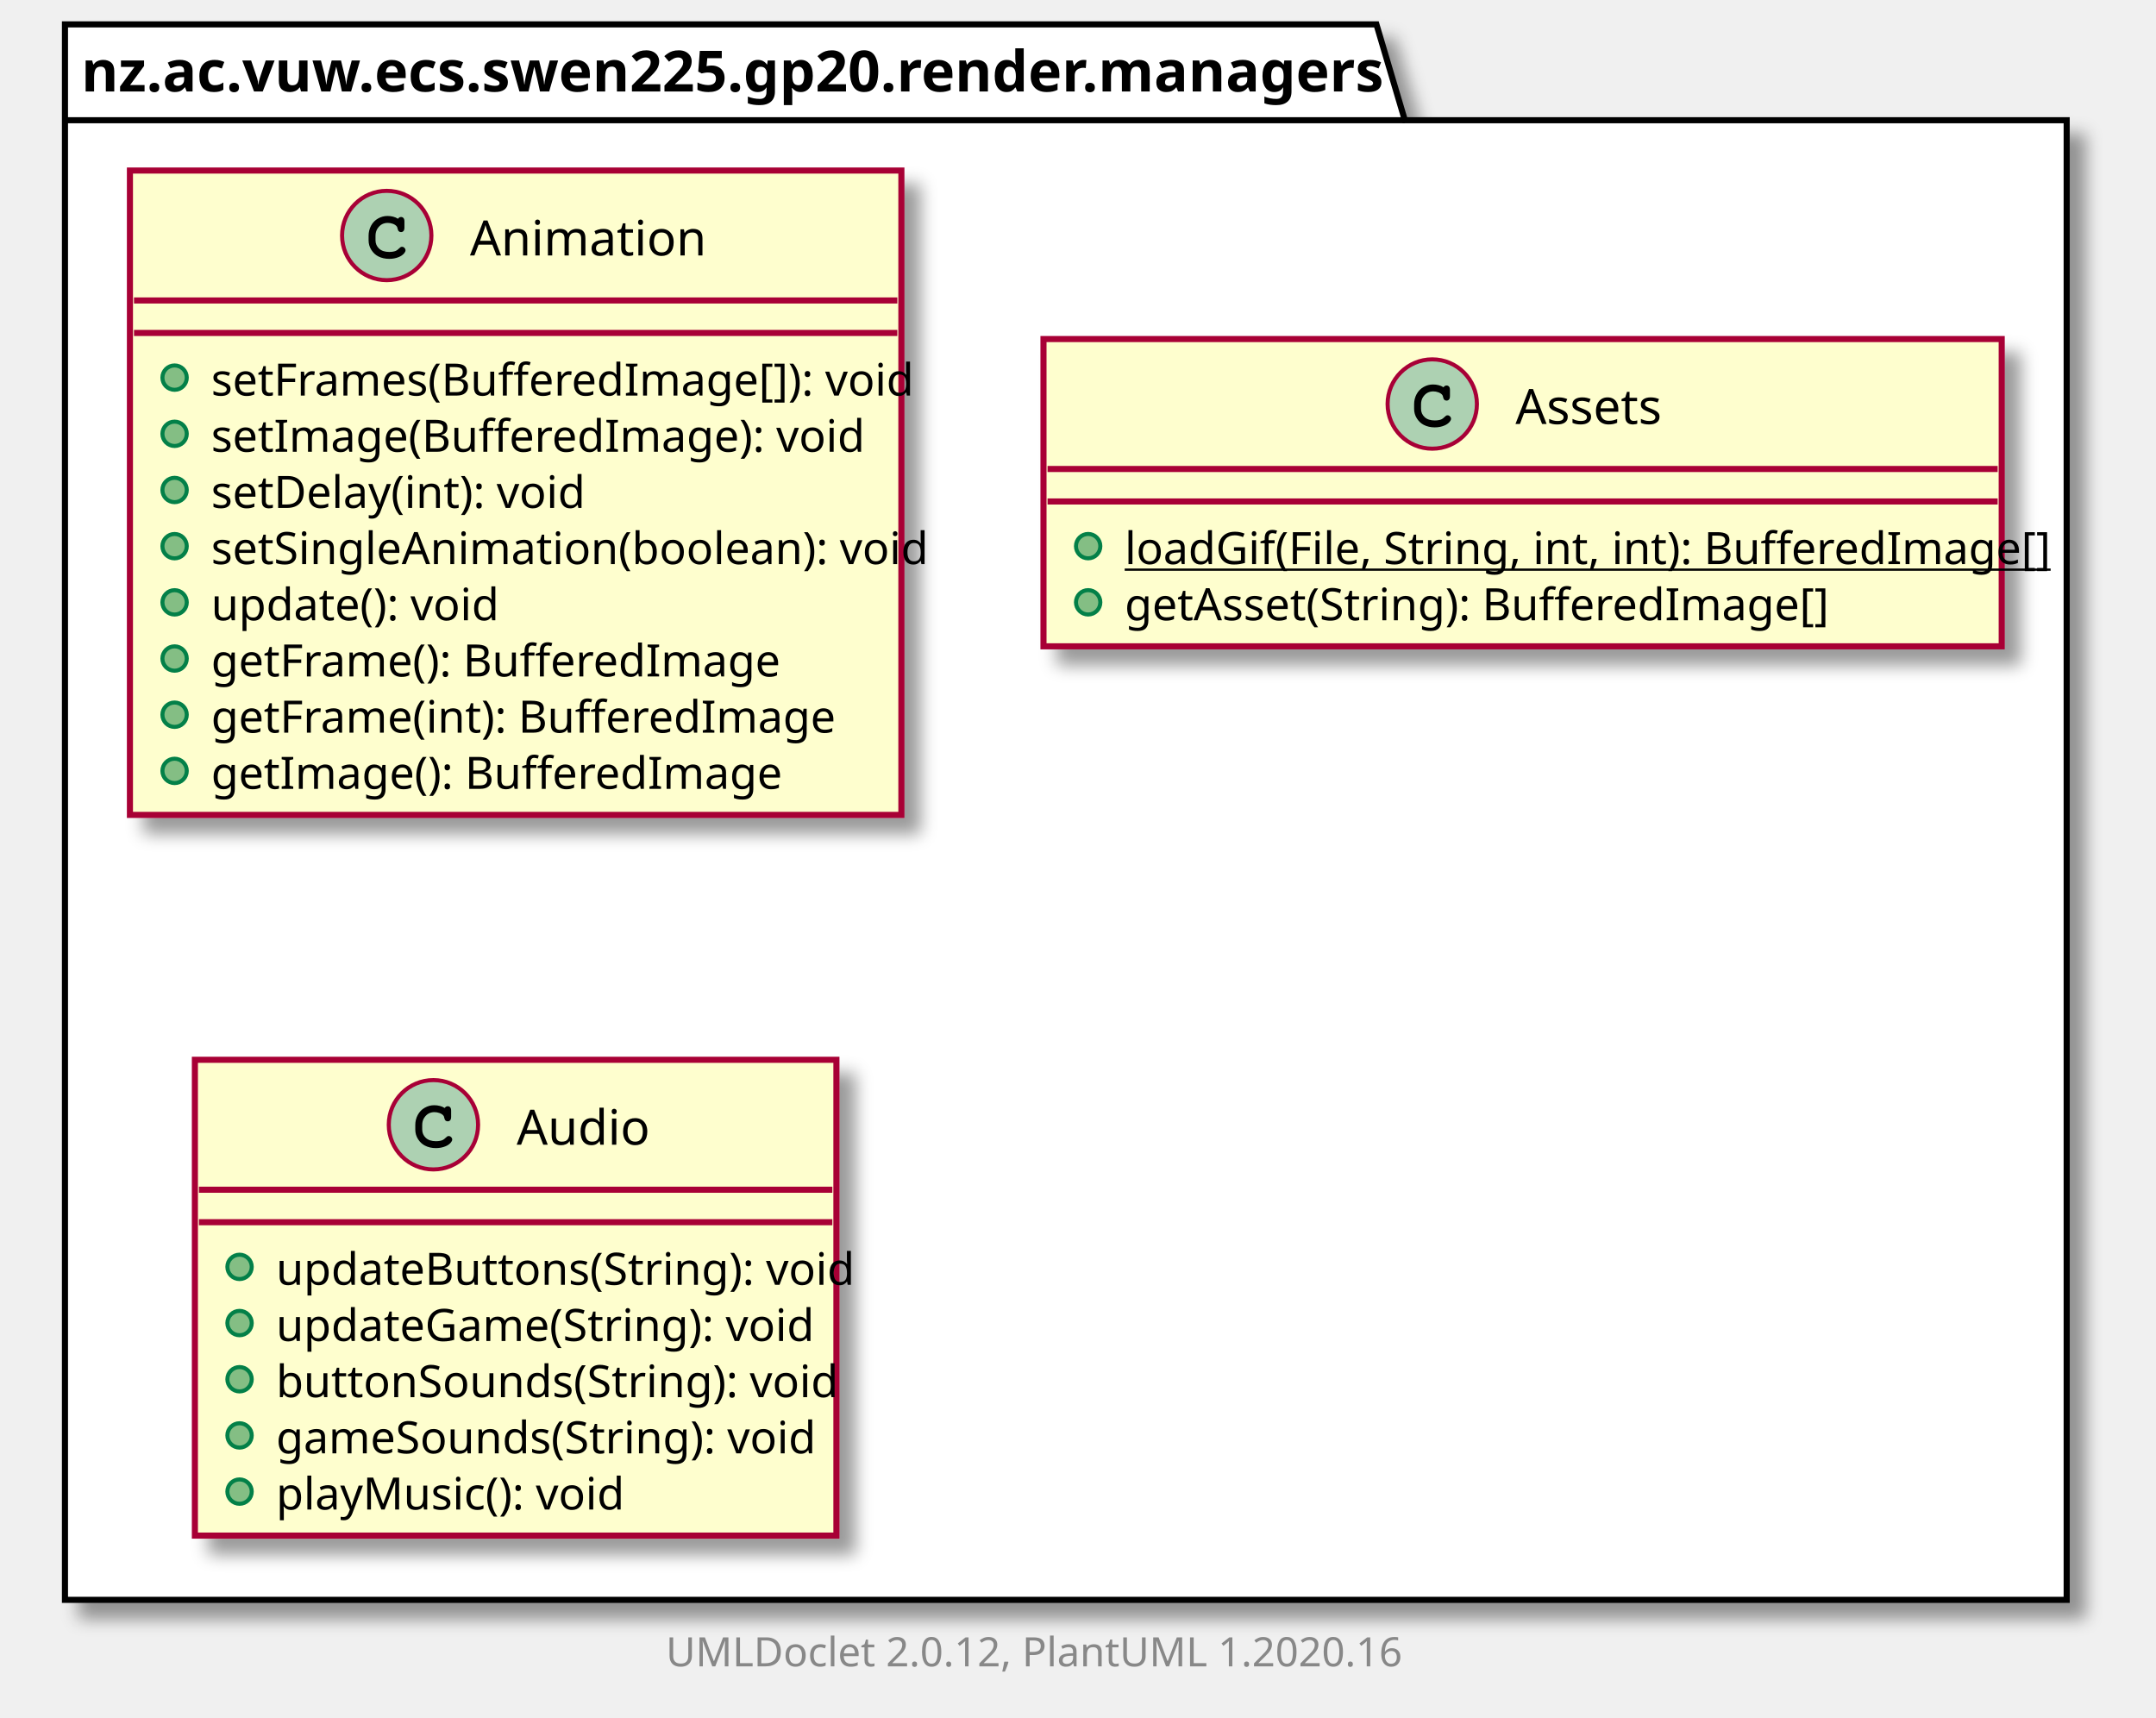
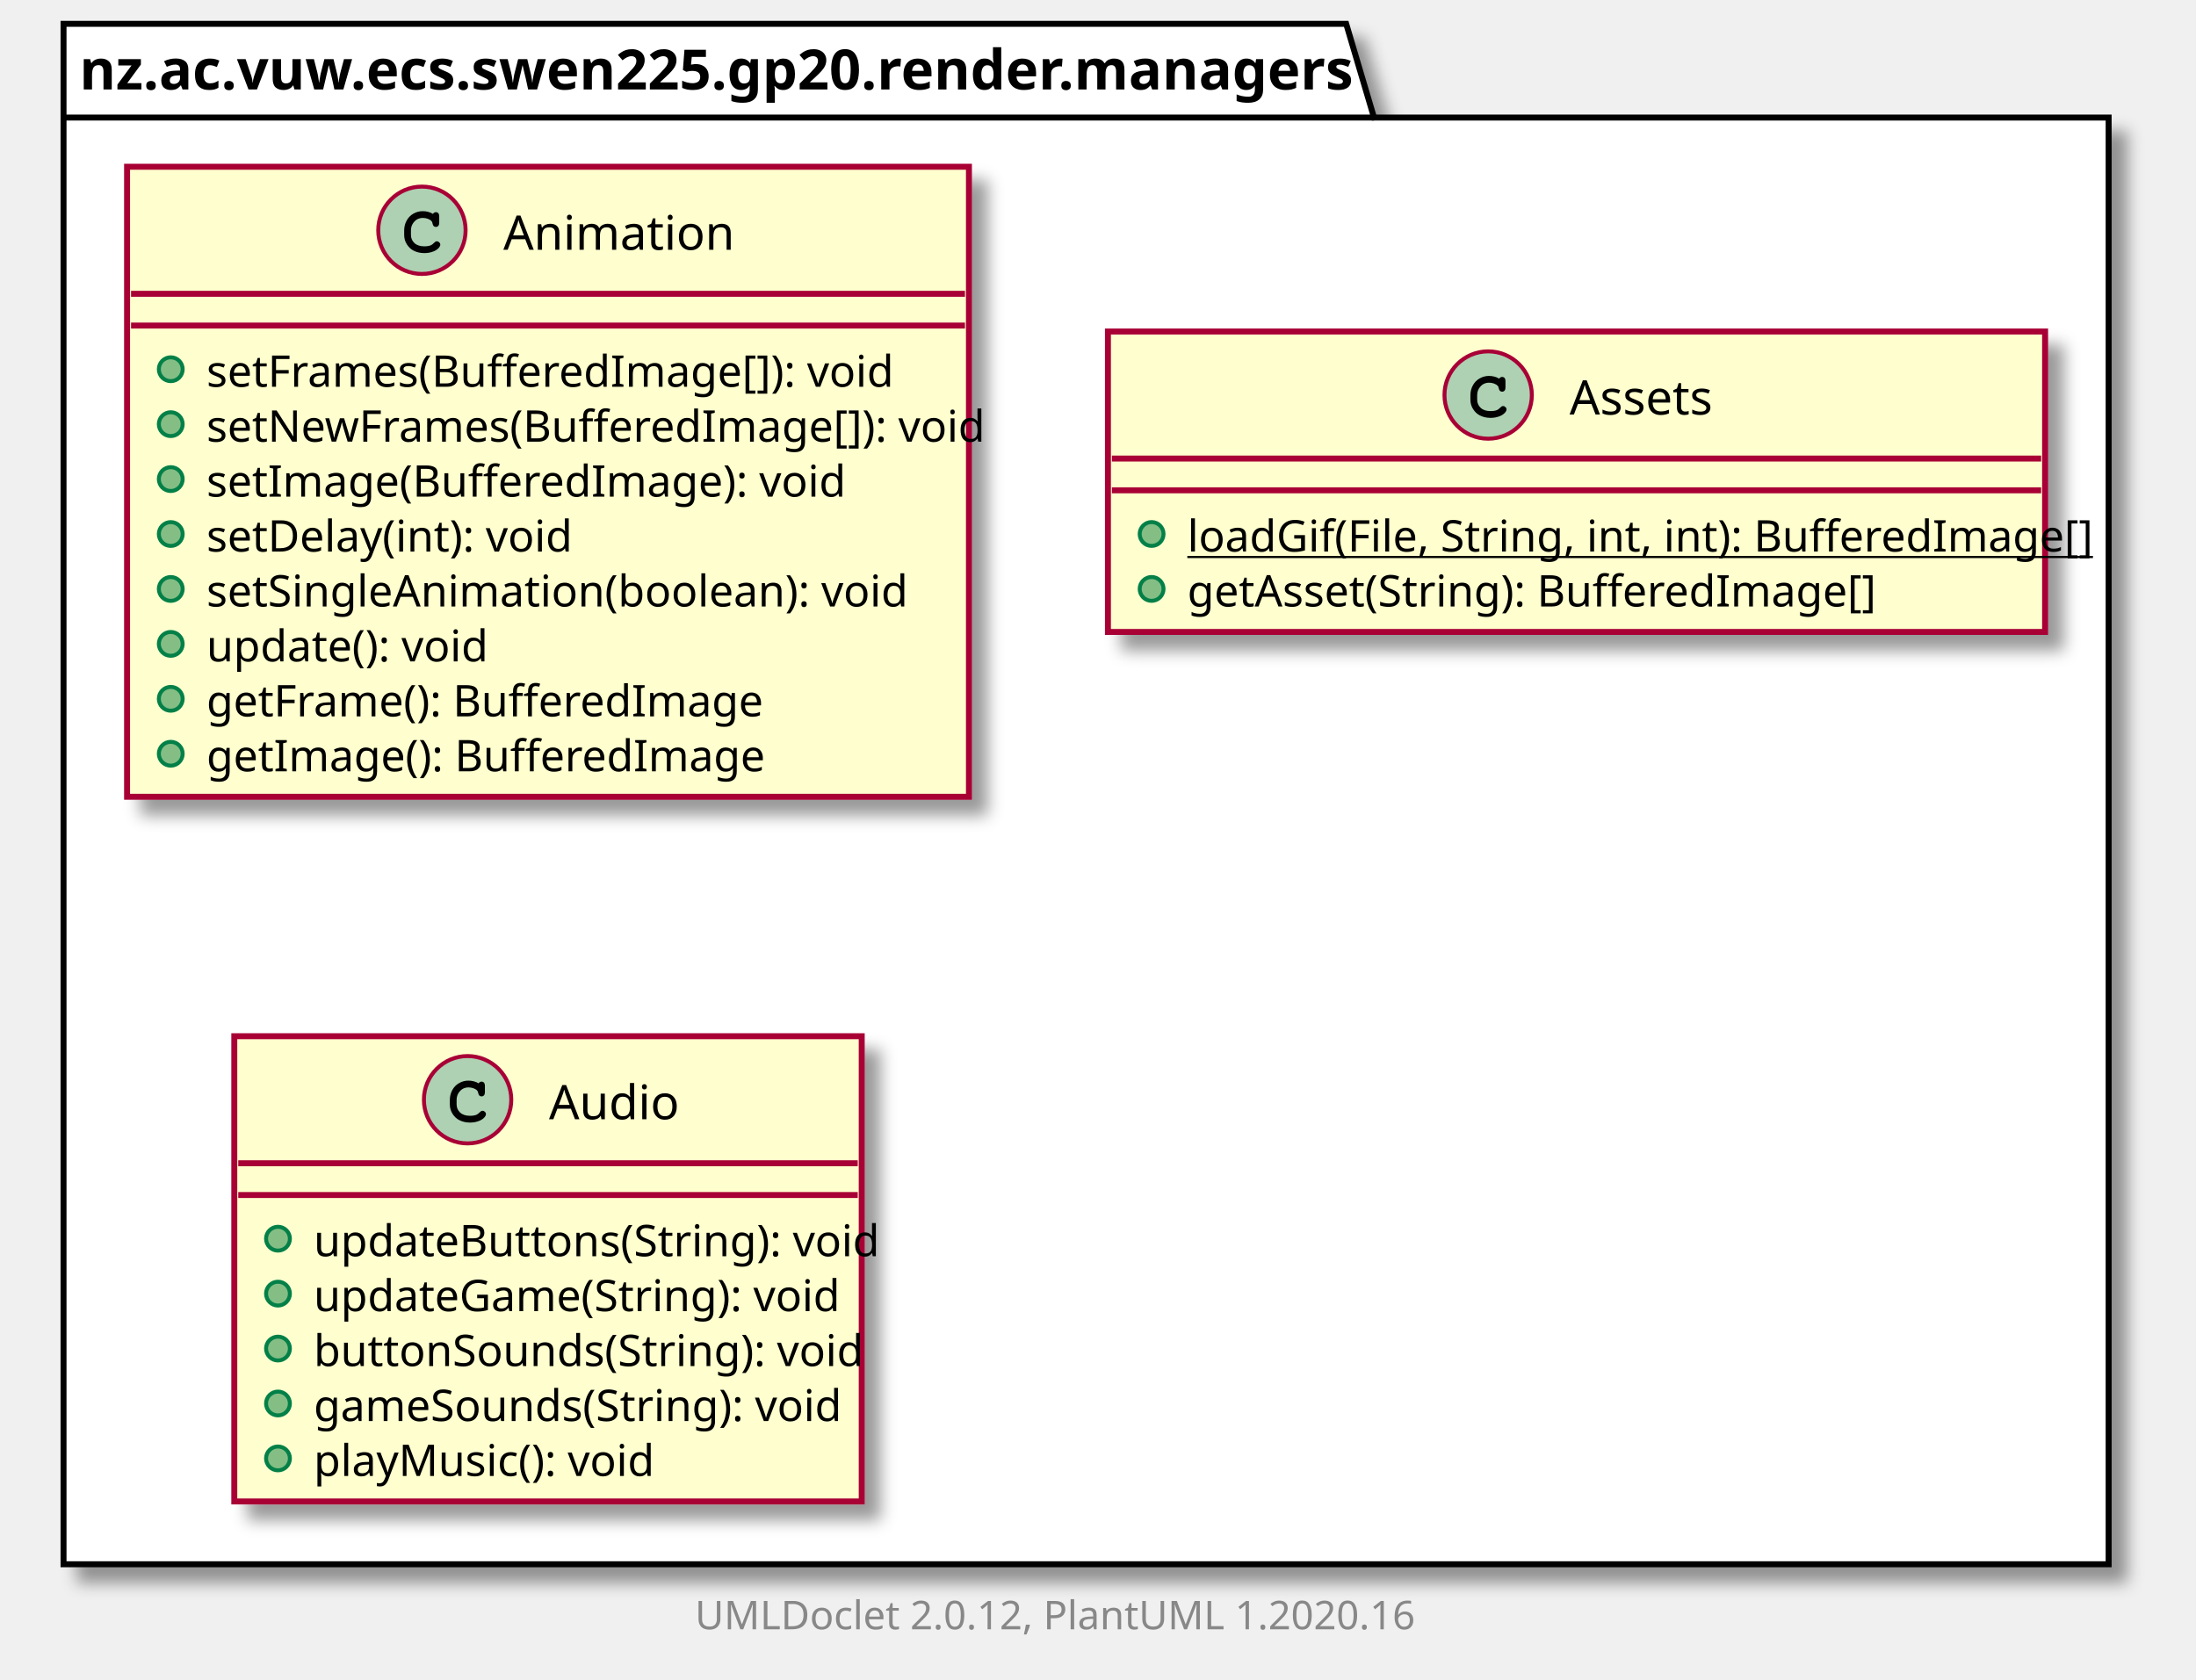
- <svg xmlns="http://www.w3.org/2000/svg" xmlns:xlink="http://www.w3.org/1999/xlink" contentScriptType="application/ecmascript" contentStyleType="text/css" height="423px" preserveAspectRatio="none" style="width:531px;height:423px;" version="1.1" viewBox="0 0 531 423" width="531px" zoomAndPan="magnify">
+ <svg xmlns="http://www.w3.org/2000/svg" xmlns:xlink="http://www.w3.org/1999/xlink" contentScriptType="application/ecmascript" contentStyleType="text/css" height="423px" preserveAspectRatio="none" style="width:553px;height:423px;" version="1.1" viewBox="0 0 553 423" width="553px" zoomAndPan="magnify">
  <defs>
-     <filter height="300%" id="fb4zo4e4lgil2" width="300%" x="-1" y="-1">
+     <filter height="300%" id="f1gklzf2xexxb8" width="300%" x="-1" y="-1">
      <feGaussianBlur result="blurOut" stdDeviation="2.0" />
      <feColorMatrix in="blurOut" result="blurOut2" type="matrix" values="0 0 0 0 0 0 0 0 0 0 0 0 0 0 0 0 0 0 .4 0" />
      <feOffset dx="4.0" dy="4.0" in="blurOut2" result="blurOut3" />
      <feBlend in="SourceGraphic" in2="blurOut3" mode="normal" />
    </filter>
  </defs>
  <g>
-     <polygon fill="#FFFFFF" filter="url(#fb4zo4e4lgil2)" points="16,6,339,6,346,29.609,509,29.609,509,394,16,394,16,6" style="stroke: #000000; stroke-width: 1.5;" />
+     <polygon fill="#FFFFFF" filter="url(#f1gklzf2xexxb8)" points="16,6,339,6,346,29.609,531,29.609,531,394,16,394,16,6" style="stroke: #000000; stroke-width: 1.5;" />
    <line style="stroke: #000000; stroke-width: 1.5;" x1="16" x2="346" y1="29.609" y2="29.609" />
    <text fill="#000000" font-family="sans-serif" font-size="14" font-weight="bold" lengthAdjust="spacingAndGlyphs" textLength="317" x="20" y="22.533">nz.ac.vuw.ecs.swen225.gp20.render.managers</text>
    <a href="Animation.html" target="_top" title="Animation.html" xlink:actuate="onRequest" xlink:href="Animation.html" xlink:show="new" xlink:title="Animation.html" xlink:type="simple">
-       <rect codeLine="3" fill="#FEFECE" filter="url(#fb4zo4e4lgil2)" height="158.688" id="nz.ac.vuw.ecs.swen225.gp20.render.managers.Animation" style="stroke: #A80036; stroke-width: 1.5;" width="190" x="32" y="42" />
-       <ellipse cx="95.25" cy="58" fill="#ADD1B2" rx="11" ry="11" style="stroke: #A80036; stroke-width: 1.0;" />
-       <path d="M98.016,53.875 Q98.172,53.656 98.359,53.547 Q98.547,53.438 98.766,53.438 Q99.141,53.438 99.375,53.703 Q99.609,53.953 99.609,54.562 L99.609,56.016 Q99.609,56.625 99.375,56.891 Q99.141,57.156 98.766,57.156 Q98.422,57.156 98.219,56.953 Q98.016,56.766 97.906,56.25 Q97.859,55.891 97.672,55.703 Q97.344,55.328 96.734,55.109 Q96.125,54.891 95.5,54.891 Q94.734,54.891 94.094,55.219 Q93.469,55.547 92.969,56.297 Q92.484,57.047 92.484,58.078 L92.484,59.172 Q92.484,60.406 93.375,61.234 Q94.266,62.047 95.859,62.047 Q96.797,62.047 97.453,61.797 Q97.844,61.641 98.266,61.203 Q98.531,60.938 98.672,60.859 Q98.828,60.781 99.031,60.781 Q99.359,60.781 99.609,61.047 Q99.875,61.297 99.875,61.641 Q99.875,61.984 99.531,62.391 Q99.031,62.969 98.234,63.297 Q97.156,63.75 95.859,63.75 Q94.344,63.75 93.141,63.125 Q92.156,62.625 91.469,61.562 Q90.781,60.484 90.781,59.203 L90.781,58.047 Q90.781,56.719 91.391,55.578 Q92.016,54.422 93.109,53.812 Q94.203,53.188 95.438,53.188 Q96.172,53.188 96.812,53.359 Q97.469,53.516 98.016,53.875 Z " />
-       <text fill="#000000" font-family="sans-serif" font-size="12" lengthAdjust="spacingAndGlyphs" textLength="55" x="115.75" y="62.91">Animation</text>
-       <line style="stroke: #A80036; stroke-width: 1.5;" x1="33" x2="221" y1="74" y2="74" />
-       <line style="stroke: #A80036; stroke-width: 1.5;" x1="33" x2="221" y1="82" y2="82" />
+       <rect codeLine="3" fill="#FEFECE" filter="url(#f1gklzf2xexxb8)" height="158.688" id="nz.ac.vuw.ecs.swen225.gp20.render.managers.Animation" style="stroke: #A80036; stroke-width: 1.5;" width="212" x="32" y="42" />
+       <ellipse cx="106.25" cy="58" fill="#ADD1B2" rx="11" ry="11" style="stroke: #A80036; stroke-width: 1.0;" />
+       <path d="M109.016,53.875 Q109.172,53.656 109.359,53.547 Q109.547,53.438 109.766,53.438 Q110.141,53.438 110.375,53.703 Q110.609,53.953 110.609,54.562 L110.609,56.016 Q110.609,56.625 110.375,56.891 Q110.141,57.156 109.766,57.156 Q109.422,57.156 109.219,56.953 Q109.016,56.766 108.906,56.25 Q108.859,55.891 108.672,55.703 Q108.344,55.328 107.734,55.109 Q107.125,54.891 106.5,54.891 Q105.734,54.891 105.094,55.219 Q104.469,55.547 103.969,56.297 Q103.484,57.047 103.484,58.078 L103.484,59.172 Q103.484,60.406 104.375,61.234 Q105.266,62.047 106.859,62.047 Q107.797,62.047 108.453,61.797 Q108.844,61.641 109.266,61.203 Q109.531,60.938 109.672,60.859 Q109.828,60.781 110.031,60.781 Q110.359,60.781 110.609,61.047 Q110.875,61.297 110.875,61.641 Q110.875,61.984 110.531,62.391 Q110.031,62.969 109.234,63.297 Q108.156,63.75 106.859,63.75 Q105.344,63.75 104.141,63.125 Q103.156,62.625 102.469,61.562 Q101.781,60.484 101.781,59.203 L101.781,58.047 Q101.781,56.719 102.391,55.578 Q103.016,54.422 104.109,53.812 Q105.203,53.188 106.438,53.188 Q107.172,53.188 107.812,53.359 Q108.469,53.516 109.016,53.875 Z " />
+       <text fill="#000000" font-family="sans-serif" font-size="12" lengthAdjust="spacingAndGlyphs" textLength="55" x="126.75" y="62.91">Animation</text>
+       <line style="stroke: #A80036; stroke-width: 1.5;" x1="33" x2="243" y1="74" y2="74" />
+       <line style="stroke: #A80036; stroke-width: 1.5;" x1="33" x2="243" y1="82" y2="82" />
      <ellipse cx="43" cy="93" fill="#84BE84" rx="3" ry="3" style="stroke: #038048; stroke-width: 1.0;" />
      <text fill="#000000" font-family="sans-serif" font-size="11" lengthAdjust="spacingAndGlyphs" textLength="164" x="52" y="97.419">setFrames(BufferedImage[]): void</text>
      <ellipse cx="43" cy="106.836" fill="#84BE84" rx="3" ry="3" style="stroke: #038048; stroke-width: 1.0;" />
-       <text fill="#000000" font-family="sans-serif" font-size="11" lengthAdjust="spacingAndGlyphs" textLength="150" x="52" y="111.255">setImage(BufferedImage): void</text>
+       <text fill="#000000" font-family="sans-serif" font-size="11" lengthAdjust="spacingAndGlyphs" textLength="186" x="52" y="111.255">setNewFrames(BufferedImage[]): void</text>
      <ellipse cx="43" cy="120.672" fill="#84BE84" rx="3" ry="3" style="stroke: #038048; stroke-width: 1.0;" />
-       <text fill="#000000" font-family="sans-serif" font-size="11" lengthAdjust="spacingAndGlyphs" textLength="88" x="52" y="125.091">setDelay(int): void</text>
+       <text fill="#000000" font-family="sans-serif" font-size="11" lengthAdjust="spacingAndGlyphs" textLength="150" x="52" y="125.091">setImage(BufferedImage): void</text>
      <ellipse cx="43" cy="134.508" fill="#84BE84" rx="3" ry="3" style="stroke: #038048; stroke-width: 1.0;" />
-       <text fill="#000000" font-family="sans-serif" font-size="11" lengthAdjust="spacingAndGlyphs" textLength="163" x="52" y="138.927">setSingleAnimation(boolean): void</text>
+       <text fill="#000000" font-family="sans-serif" font-size="11" lengthAdjust="spacingAndGlyphs" textLength="88" x="52" y="138.927">setDelay(int): void</text>
      <ellipse cx="43" cy="148.344" fill="#84BE84" rx="3" ry="3" style="stroke: #038048; stroke-width: 1.0;" />
-       <text fill="#000000" font-family="sans-serif" font-size="11" lengthAdjust="spacingAndGlyphs" textLength="67" x="52" y="152.763">update(): void</text>
+       <text fill="#000000" font-family="sans-serif" font-size="11" lengthAdjust="spacingAndGlyphs" textLength="163" x="52" y="152.763">setSingleAnimation(boolean): void</text>
      <ellipse cx="43" cy="162.18" fill="#84BE84" rx="3" ry="3" style="stroke: #038048; stroke-width: 1.0;" />
-       <text fill="#000000" font-family="sans-serif" font-size="11" lengthAdjust="spacingAndGlyphs" textLength="132" x="52" y="166.599">getFrame(): BufferedImage</text>
+       <text fill="#000000" font-family="sans-serif" font-size="11" lengthAdjust="spacingAndGlyphs" textLength="67" x="52" y="166.599">update(): void</text>
      <ellipse cx="43" cy="176.016" fill="#84BE84" rx="3" ry="3" style="stroke: #038048; stroke-width: 1.0;" />
-       <text fill="#000000" font-family="sans-serif" font-size="11" lengthAdjust="spacingAndGlyphs" textLength="143" x="52" y="180.435">getFrame(int): BufferedImage</text>
+       <text fill="#000000" font-family="sans-serif" font-size="11" lengthAdjust="spacingAndGlyphs" textLength="132" x="52" y="180.435">getFrame(): BufferedImage</text>
      <ellipse cx="43" cy="189.852" fill="#84BE84" rx="3" ry="3" style="stroke: #038048; stroke-width: 1.0;" />
      <text fill="#000000" font-family="sans-serif" font-size="11" lengthAdjust="spacingAndGlyphs" textLength="130" x="52" y="194.27">getImage(): BufferedImage</text>
    </a>
    <a href="Assets.html" target="_top" title="Assets.html" xlink:actuate="onRequest" xlink:href="Assets.html" xlink:show="new" xlink:title="Assets.html" xlink:type="simple">
-       <rect codeLine="14" fill="#FEFECE" filter="url(#fb4zo4e4lgil2)" height="75.672" id="nz.ac.vuw.ecs.swen225.gp20.render.managers.Assets" style="stroke: #A80036; stroke-width: 1.5;" width="236" x="257" y="83.5" />
-       <ellipse cx="352.75" cy="99.5" fill="#ADD1B2" rx="11" ry="11" style="stroke: #A80036; stroke-width: 1.0;" />
-       <path d="M355.516,95.375 Q355.672,95.156 355.859,95.047 Q356.047,94.938 356.266,94.938 Q356.641,94.938 356.875,95.203 Q357.109,95.453 357.109,96.062 L357.109,97.516 Q357.109,98.125 356.875,98.391 Q356.641,98.656 356.266,98.656 Q355.922,98.656 355.719,98.453 Q355.516,98.266 355.406,97.75 Q355.359,97.391 355.172,97.203 Q354.844,96.828 354.234,96.609 Q353.625,96.391 353,96.391 Q352.234,96.391 351.594,96.719 Q350.969,97.047 350.469,97.797 Q349.984,98.547 349.984,99.578 L349.984,100.672 Q349.984,101.906 350.875,102.734 Q351.766,103.547 353.359,103.547 Q354.297,103.547 354.953,103.297 Q355.344,103.141 355.766,102.703 Q356.031,102.438 356.172,102.359 Q356.328,102.281 356.531,102.281 Q356.859,102.281 357.109,102.547 Q357.375,102.797 357.375,103.141 Q357.375,103.484 357.031,103.891 Q356.531,104.469 355.734,104.797 Q354.656,105.25 353.359,105.25 Q351.844,105.25 350.641,104.625 Q349.656,104.125 348.969,103.062 Q348.281,101.984 348.281,100.703 L348.281,99.547 Q348.281,98.219 348.891,97.078 Q349.516,95.922 350.609,95.312 Q351.703,94.688 352.938,94.688 Q353.672,94.688 354.312,94.859 Q354.969,95.016 355.516,95.375 Z " />
-       <text fill="#000000" font-family="sans-serif" font-size="12" lengthAdjust="spacingAndGlyphs" textLength="36" x="373.25" y="104.41">Assets</text>
-       <line style="stroke: #A80036; stroke-width: 1.5;" x1="258" x2="492" y1="115.5" y2="115.5" />
-       <line style="stroke: #A80036; stroke-width: 1.5;" x1="258" x2="492" y1="123.5" y2="123.5" />
-       <ellipse cx="268" cy="134.5" fill="#84BE84" rx="3" ry="3" style="stroke: #038048; stroke-width: 1.0;" />
-       <text fill="#000000" font-family="sans-serif" font-size="11" lengthAdjust="spacingAndGlyphs" text-decoration="underline" textLength="210" x="277" y="138.919">loadGif(File, String, int, int): BufferedImage[]</text>
-       <ellipse cx="268" cy="148.336" fill="#84BE84" rx="3" ry="3" style="stroke: #038048; stroke-width: 1.0;" />
-       <text fill="#000000" font-family="sans-serif" font-size="11" lengthAdjust="spacingAndGlyphs" textLength="162" x="277" y="152.755">getAsset(String): BufferedImage[]</text>
+       <rect codeLine="14" fill="#FEFECE" filter="url(#f1gklzf2xexxb8)" height="75.672" id="nz.ac.vuw.ecs.swen225.gp20.render.managers.Assets" style="stroke: #A80036; stroke-width: 1.5;" width="236" x="279" y="83.5" />
+       <ellipse cx="374.75" cy="99.5" fill="#ADD1B2" rx="11" ry="11" style="stroke: #A80036; stroke-width: 1.0;" />
+       <path d="M377.516,95.375 Q377.672,95.156 377.859,95.047 Q378.047,94.938 378.266,94.938 Q378.641,94.938 378.875,95.203 Q379.109,95.453 379.109,96.062 L379.109,97.516 Q379.109,98.125 378.875,98.391 Q378.641,98.656 378.266,98.656 Q377.922,98.656 377.719,98.453 Q377.516,98.266 377.406,97.75 Q377.359,97.391 377.172,97.203 Q376.844,96.828 376.234,96.609 Q375.625,96.391 375,96.391 Q374.234,96.391 373.594,96.719 Q372.969,97.047 372.469,97.797 Q371.984,98.547 371.984,99.578 L371.984,100.672 Q371.984,101.906 372.875,102.734 Q373.766,103.547 375.359,103.547 Q376.297,103.547 376.953,103.297 Q377.344,103.141 377.766,102.703 Q378.031,102.438 378.172,102.359 Q378.328,102.281 378.531,102.281 Q378.859,102.281 379.109,102.547 Q379.375,102.797 379.375,103.141 Q379.375,103.484 379.031,103.891 Q378.531,104.469 377.734,104.797 Q376.656,105.25 375.359,105.25 Q373.844,105.25 372.641,104.625 Q371.656,104.125 370.969,103.062 Q370.281,101.984 370.281,100.703 L370.281,99.547 Q370.281,98.219 370.891,97.078 Q371.516,95.922 372.609,95.312 Q373.703,94.688 374.938,94.688 Q375.672,94.688 376.312,94.859 Q376.969,95.016 377.516,95.375 Z " />
+       <text fill="#000000" font-family="sans-serif" font-size="12" lengthAdjust="spacingAndGlyphs" textLength="36" x="395.25" y="104.41">Assets</text>
+       <line style="stroke: #A80036; stroke-width: 1.5;" x1="280" x2="514" y1="115.5" y2="115.5" />
+       <line style="stroke: #A80036; stroke-width: 1.5;" x1="280" x2="514" y1="123.5" y2="123.5" />
+       <ellipse cx="290" cy="134.5" fill="#84BE84" rx="3" ry="3" style="stroke: #038048; stroke-width: 1.0;" />
+       <text fill="#000000" font-family="sans-serif" font-size="11" lengthAdjust="spacingAndGlyphs" text-decoration="underline" textLength="210" x="299" y="138.919">loadGif(File, String, int, int): BufferedImage[]</text>
+       <ellipse cx="290" cy="148.336" fill="#84BE84" rx="3" ry="3" style="stroke: #038048; stroke-width: 1.0;" />
+       <text fill="#000000" font-family="sans-serif" font-size="11" lengthAdjust="spacingAndGlyphs" textLength="162" x="299" y="152.755">getAsset(String): BufferedImage[]</text>
    </a>
    <a href="Audio.html" target="_top" title="Audio.html" xlink:actuate="onRequest" xlink:href="Audio.html" xlink:show="new" xlink:title="Audio.html" xlink:type="simple">
-       <rect codeLine="19" fill="#FEFECE" filter="url(#fb4zo4e4lgil2)" height="117.18" id="nz.ac.vuw.ecs.swen225.gp20.render.managers.Audio" style="stroke: #A80036; stroke-width: 1.5;" width="158" x="48" y="261" />
-       <ellipse cx="106.75" cy="277" fill="#ADD1B2" rx="11" ry="11" style="stroke: #A80036; stroke-width: 1.0;" />
-       <path d="M109.516,272.875 Q109.672,272.656 109.859,272.547 Q110.047,272.438 110.266,272.438 Q110.641,272.438 110.875,272.703 Q111.109,272.953 111.109,273.562 L111.109,275.016 Q111.109,275.625 110.875,275.891 Q110.641,276.156 110.266,276.156 Q109.922,276.156 109.719,275.953 Q109.516,275.766 109.406,275.25 Q109.359,274.891 109.172,274.703 Q108.844,274.328 108.234,274.109 Q107.625,273.891 107,273.891 Q106.234,273.891 105.594,274.219 Q104.969,274.547 104.469,275.297 Q103.984,276.047 103.984,277.078 L103.984,278.172 Q103.984,279.406 104.875,280.234 Q105.766,281.047 107.359,281.047 Q108.297,281.047 108.953,280.797 Q109.344,280.641 109.766,280.203 Q110.031,279.938 110.172,279.859 Q110.328,279.781 110.531,279.781 Q110.859,279.781 111.109,280.047 Q111.375,280.297 111.375,280.641 Q111.375,280.984 111.031,281.391 Q110.531,281.969 109.734,282.297 Q108.656,282.75 107.359,282.75 Q105.844,282.75 104.641,282.125 Q103.656,281.625 102.969,280.562 Q102.281,279.484 102.281,278.203 L102.281,277.047 Q102.281,275.719 102.891,274.578 Q103.516,273.422 104.609,272.812 Q105.703,272.188 106.938,272.188 Q107.672,272.188 108.312,272.359 Q108.969,272.516 109.516,272.875 Z " />
-       <text fill="#000000" font-family="sans-serif" font-size="12" lengthAdjust="spacingAndGlyphs" textLength="32" x="127.25" y="281.91">Audio</text>
-       <line style="stroke: #A80036; stroke-width: 1.5;" x1="49" x2="205" y1="293" y2="293" />
-       <line style="stroke: #A80036; stroke-width: 1.5;" x1="49" x2="205" y1="301" y2="301" />
-       <ellipse cx="59" cy="312" fill="#84BE84" rx="3" ry="3" style="stroke: #038048; stroke-width: 1.0;" />
-       <text fill="#000000" font-family="sans-serif" font-size="11" lengthAdjust="spacingAndGlyphs" textLength="132" x="68" y="316.419">updateButtons(String): void</text>
-       <ellipse cx="59" cy="325.836" fill="#84BE84" rx="3" ry="3" style="stroke: #038048; stroke-width: 1.0;" />
-       <text fill="#000000" font-family="sans-serif" font-size="11" lengthAdjust="spacingAndGlyphs" textLength="125" x="68" y="330.255">updateGame(String): void</text>
-       <ellipse cx="59" cy="339.672" fill="#84BE84" rx="3" ry="3" style="stroke: #038048; stroke-width: 1.0;" />
-       <text fill="#000000" font-family="sans-serif" font-size="11" lengthAdjust="spacingAndGlyphs" textLength="129" x="68" y="344.091">buttonSounds(String): void</text>
-       <ellipse cx="59" cy="353.508" fill="#84BE84" rx="3" ry="3" style="stroke: #038048; stroke-width: 1.0;" />
-       <text fill="#000000" font-family="sans-serif" font-size="11" lengthAdjust="spacingAndGlyphs" textLength="126" x="68" y="357.927">gameSounds(String): void</text>
-       <ellipse cx="59" cy="367.344" fill="#84BE84" rx="3" ry="3" style="stroke: #038048; stroke-width: 1.0;" />
-       <text fill="#000000" font-family="sans-serif" font-size="11" lengthAdjust="spacingAndGlyphs" textLength="83" x="68" y="371.763">playMusic(): void</text>
+       <rect codeLine="19" fill="#FEFECE" filter="url(#f1gklzf2xexxb8)" height="117.18" id="nz.ac.vuw.ecs.swen225.gp20.render.managers.Audio" style="stroke: #A80036; stroke-width: 1.5;" width="158" x="59" y="261" />
+       <ellipse cx="117.75" cy="277" fill="#ADD1B2" rx="11" ry="11" style="stroke: #A80036; stroke-width: 1.0;" />
+       <path d="M120.516,272.875 Q120.672,272.656 120.859,272.547 Q121.047,272.438 121.266,272.438 Q121.641,272.438 121.875,272.703 Q122.109,272.953 122.109,273.562 L122.109,275.016 Q122.109,275.625 121.875,275.891 Q121.641,276.156 121.266,276.156 Q120.922,276.156 120.719,275.953 Q120.516,275.766 120.406,275.25 Q120.359,274.891 120.172,274.703 Q119.844,274.328 119.234,274.109 Q118.625,273.891 118,273.891 Q117.234,273.891 116.594,274.219 Q115.969,274.547 115.469,275.297 Q114.984,276.047 114.984,277.078 L114.984,278.172 Q114.984,279.406 115.875,280.234 Q116.766,281.047 118.359,281.047 Q119.297,281.047 119.953,280.797 Q120.344,280.641 120.766,280.203 Q121.031,279.938 121.172,279.859 Q121.328,279.781 121.531,279.781 Q121.859,279.781 122.109,280.047 Q122.375,280.297 122.375,280.641 Q122.375,280.984 122.031,281.391 Q121.531,281.969 120.734,282.297 Q119.656,282.75 118.359,282.75 Q116.844,282.75 115.641,282.125 Q114.656,281.625 113.969,280.562 Q113.281,279.484 113.281,278.203 L113.281,277.047 Q113.281,275.719 113.891,274.578 Q114.516,273.422 115.609,272.812 Q116.703,272.188 117.938,272.188 Q118.672,272.188 119.312,272.359 Q119.969,272.516 120.516,272.875 Z " />
+       <text fill="#000000" font-family="sans-serif" font-size="12" lengthAdjust="spacingAndGlyphs" textLength="32" x="138.25" y="281.91">Audio</text>
+       <line style="stroke: #A80036; stroke-width: 1.5;" x1="60" x2="216" y1="293" y2="293" />
+       <line style="stroke: #A80036; stroke-width: 1.5;" x1="60" x2="216" y1="301" y2="301" />
+       <ellipse cx="70" cy="312" fill="#84BE84" rx="3" ry="3" style="stroke: #038048; stroke-width: 1.0;" />
+       <text fill="#000000" font-family="sans-serif" font-size="11" lengthAdjust="spacingAndGlyphs" textLength="132" x="79" y="316.419">updateButtons(String): void</text>
+       <ellipse cx="70" cy="325.836" fill="#84BE84" rx="3" ry="3" style="stroke: #038048; stroke-width: 1.0;" />
+       <text fill="#000000" font-family="sans-serif" font-size="11" lengthAdjust="spacingAndGlyphs" textLength="125" x="79" y="330.255">updateGame(String): void</text>
+       <ellipse cx="70" cy="339.672" fill="#84BE84" rx="3" ry="3" style="stroke: #038048; stroke-width: 1.0;" />
+       <text fill="#000000" font-family="sans-serif" font-size="11" lengthAdjust="spacingAndGlyphs" textLength="129" x="79" y="344.091">buttonSounds(String): void</text>
+       <ellipse cx="70" cy="353.508" fill="#84BE84" rx="3" ry="3" style="stroke: #038048; stroke-width: 1.0;" />
+       <text fill="#000000" font-family="sans-serif" font-size="11" lengthAdjust="spacingAndGlyphs" textLength="126" x="79" y="357.927">gameSounds(String): void</text>
+       <ellipse cx="70" cy="367.344" fill="#84BE84" rx="3" ry="3" style="stroke: #038048; stroke-width: 1.0;" />
+       <text fill="#000000" font-family="sans-serif" font-size="11" lengthAdjust="spacingAndGlyphs" textLength="83" x="79" y="371.763">playMusic(): void</text>
    </a>
-     <text fill="#888888" font-family="sans-serif" font-size="10" lengthAdjust="spacingAndGlyphs" textLength="185" x="164" y="410.381">UMLDoclet 2.0.12, PlantUML 1.2020.16</text>
+     <text fill="#888888" font-family="sans-serif" font-size="10" lengthAdjust="spacingAndGlyphs" textLength="185" x="175" y="410.381">UMLDoclet 2.0.12, PlantUML 1.2020.16</text>
  </g>
</svg>
